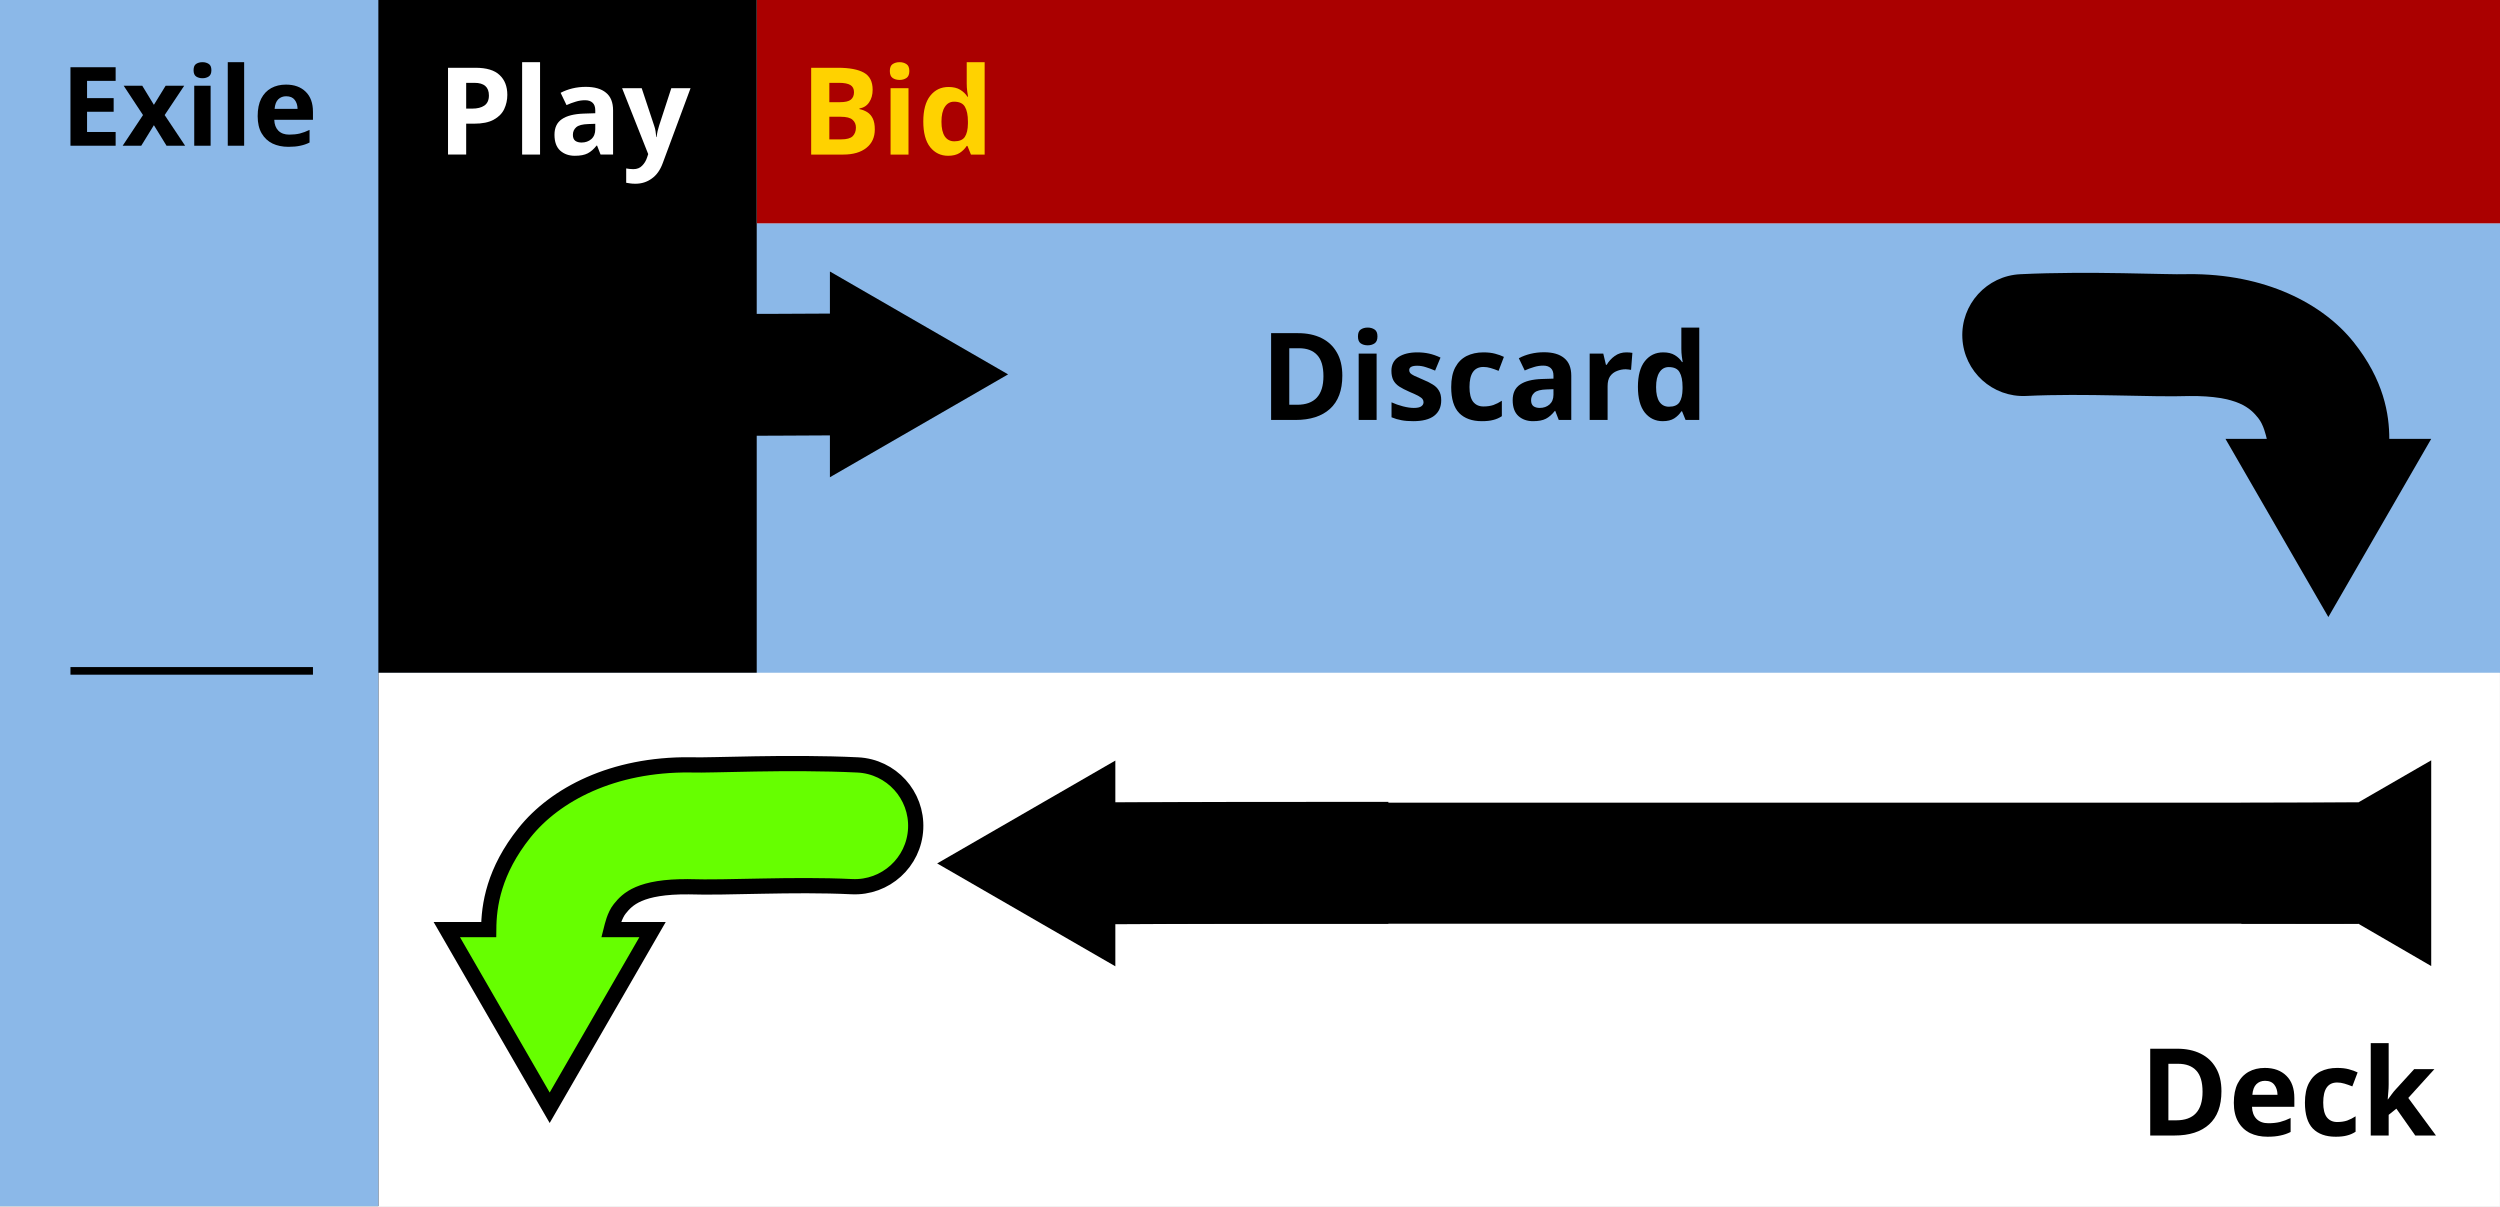
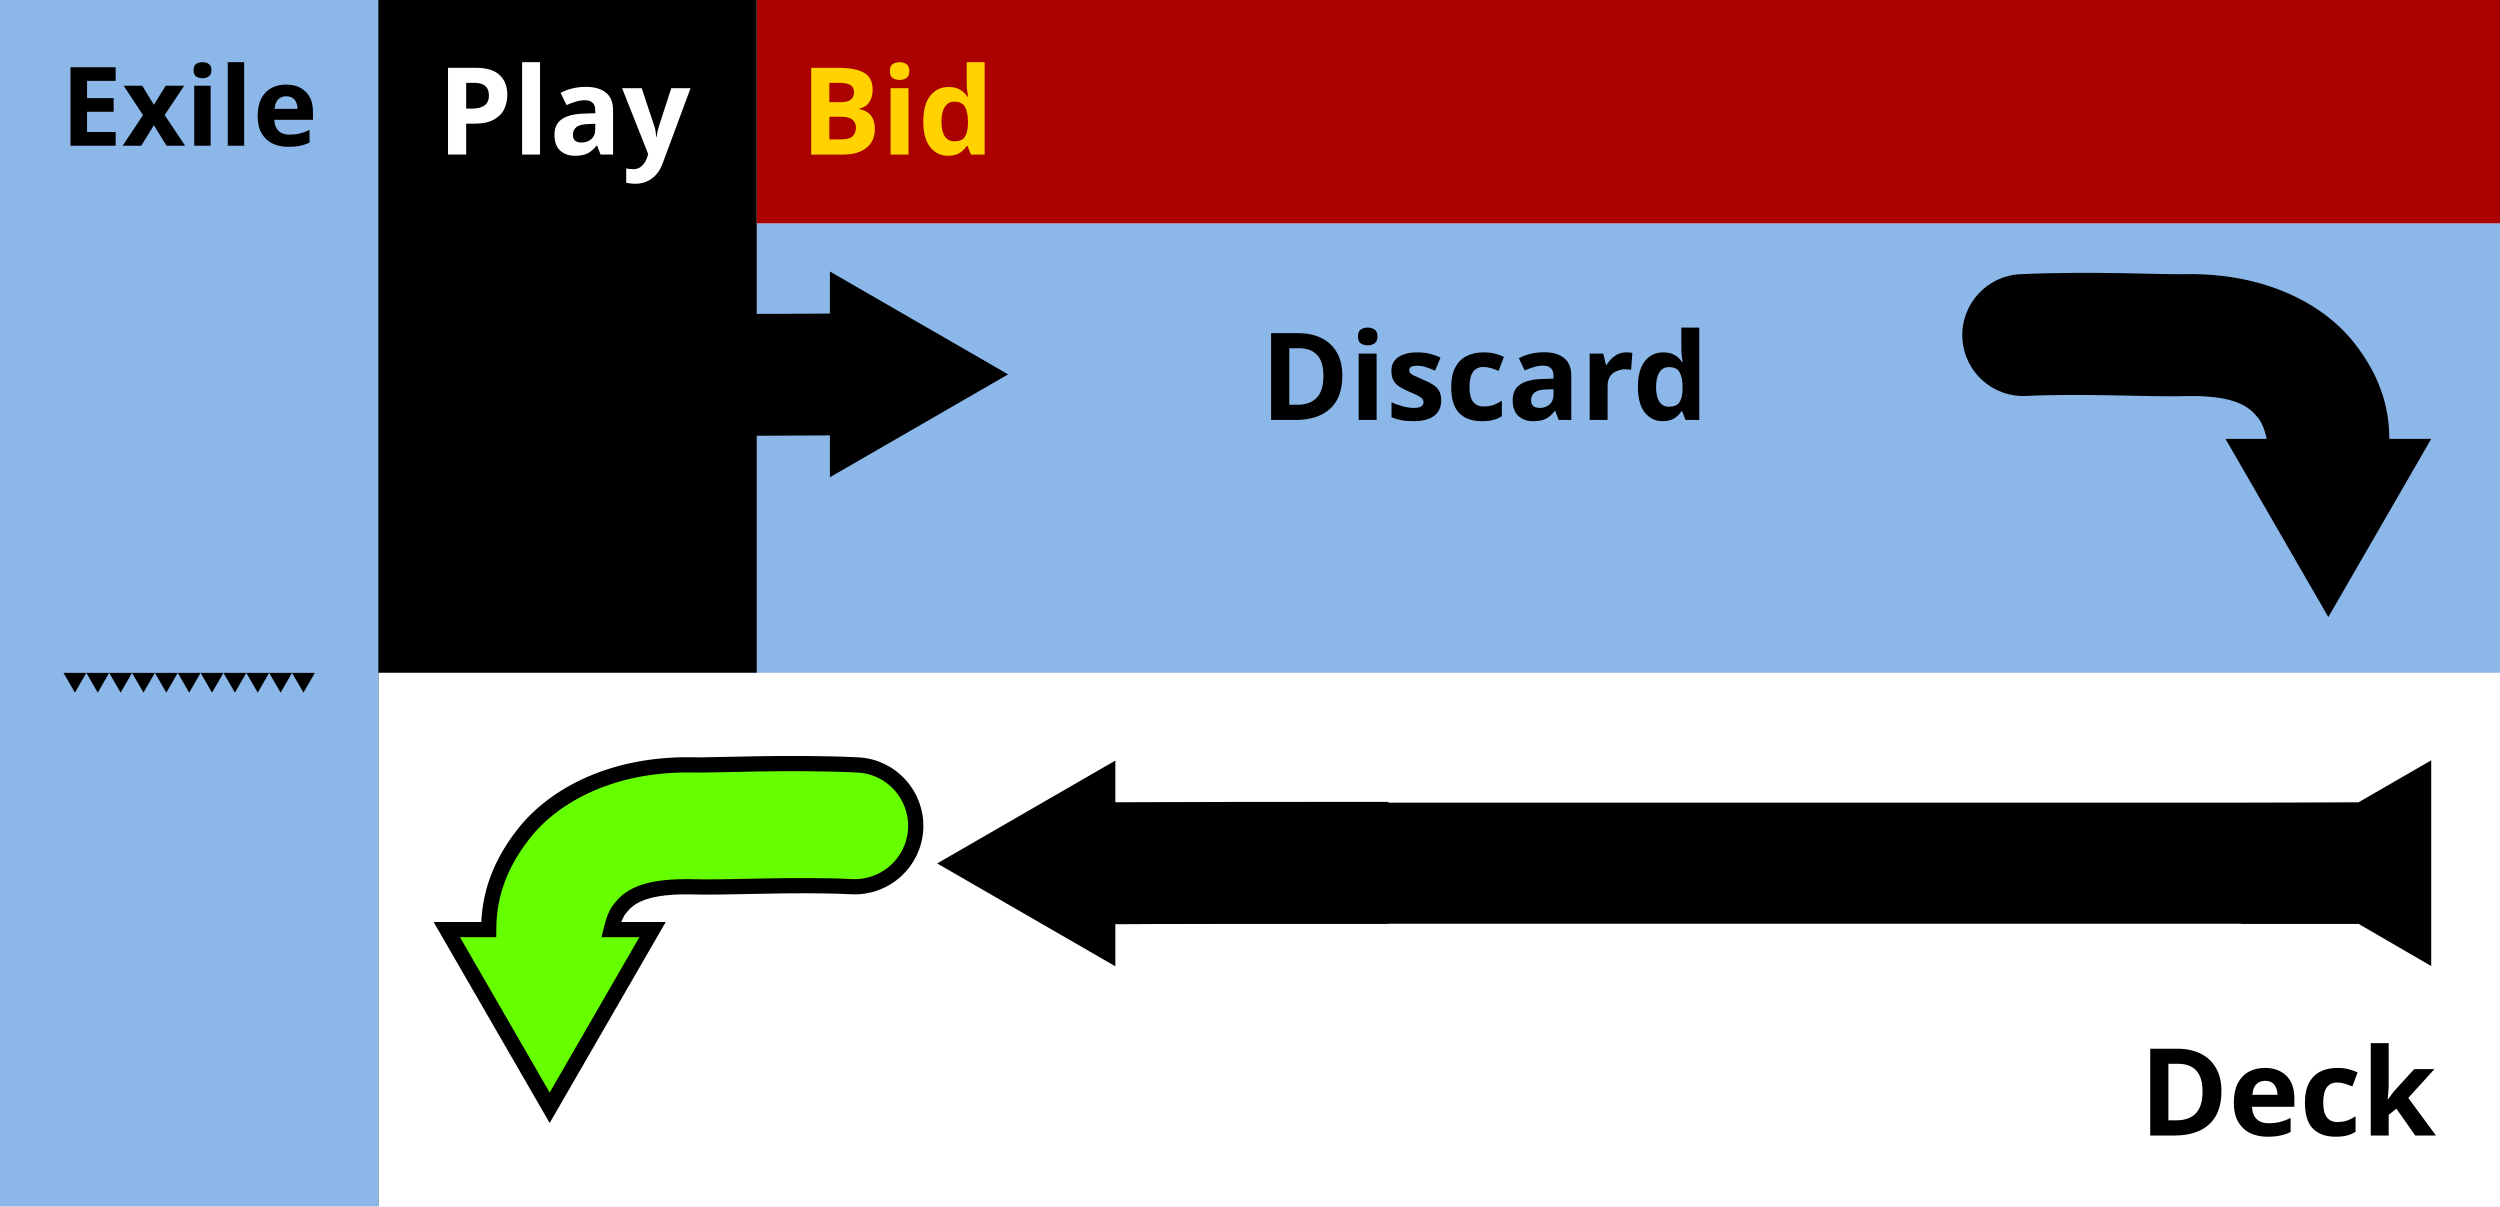
<svg xmlns="http://www.w3.org/2000/svg" width="1640.863" height="791.62" viewBox="0 0 1640.863 791.62" id="svg2" version="1.1" xml:space="preserve">
  <defs id="defs4">
    <rect x="-12.692" y="947.963" width="135.24" height="110.757" id="rect12" />
    <rect x="-34.844" y="892.002" width="169.05" height="137.572" id="rect13" />
    <rect x="-12.692" y="947.963" width="135.24" height="110.757" id="rect12-9" />
    <rect x="-34.844" y="892.002" width="169.05" height="137.572" id="rect13-3" />
  </defs>
  <g id="layer1" transform="translate(673.9812,-839.5225)">
    <rect transform="rotate(90)" y="-966.882" x="986.093" height="1640.863" width="295.049" id="rect4183-8-5-9-3-6-3-7-5-6-1-7-1-1-3-9-7-2-5-7-2-6-1-2-28-3" style="fill:#8bb8e8;fill-opacity:1;stroke:none;stroke-width:13.343;stroke-linecap:round;stroke-linejoin:round;stroke-miterlimit:4;stroke-dasharray:none;stroke-opacity:0.153" ry="0" />
    <rect transform="rotate(90)" y="-967.189" x="839.523" height="1144.502" width="146.571" id="rect4183-8-5-9-3-6-3-7-5-6-1-7-1-1-3-9-7-2-5-7-2-6-1-2-2" style="fill:#aa0000;fill-opacity:1;stroke:none;stroke-width:13.341;stroke-linecap:round;stroke-linejoin:miter;stroke-miterlimit:4;stroke-dasharray:none;stroke-opacity:1" ry="0" />
    <path id="path4788-2-6-6-3" style="fill:#ffffff;fill-opacity:1;stroke:none;stroke-width:22.727;stroke-dasharray:none;stroke-dashoffset:0;stroke-opacity:0.511" d="m -389.382,1020.038 116.943,67.518 -116.943,67.518 v -27.617 c -44.283,-0.307 -108.445,-0.364 -179.205,-0.336 v -79.982 c 71.001,-0.024 134.477,0.054 179.205,0.369 z" />
    <rect transform="rotate(90)" y="177.313" x="839.523" height="412.174" width="441.62" id="rect4183-8-5-9-3-6-3-7-5-6-1-7-1-1-3-9-7-2-5-7-2-6-1-2-28-9" style="fill:#000000;fill-opacity:1;stroke:none;stroke-width:10.739;stroke-linecap:round;stroke-linejoin:miter;stroke-miterlimit:4;stroke-dasharray:none;stroke-opacity:1" ry="0" />
    <rect transform="rotate(90)" y="-966.662" x="1281.143" height="1392.311" width="350" id="rect4183-8-5-9-3-6-3-7-5-6-1-7-1-1-3-9-7-2-5-7-2-6-1-2-28" style="fill:#ffffff;fill-opacity:1;stroke:none;stroke-width:13.344;stroke-linecap:round;stroke-linejoin:round;stroke-miterlimit:4;stroke-dasharray:none;stroke-opacity:0.153" ry="0" />
    <g id="g4546" transform="matrix(3.58096,0,0,2.224477,174.3997,-2078.988)" style="fill:#b3b3b3" />
    <g id="g4546-6" transform="matrix(3.58096,0,0,2.224477,-108.5463,-1702.538)" style="fill:#b3b3b3" />
    <g aria-label="SHIP" transform="matrix(0,0.7466666,-0.7466666,0,332.0652,467.4689)" id="text2762" style="font-weight:bold;font-size:85.77px;line-height:1.25;-inkscape-font-specification:'sans-serif, Bold';fill:#ffffff;stroke-width:1.339" />
    <g id="g4546-60" transform="matrix(3.58096,0,0,2.224477,174.3997,-1461.286)" style="fill:#b3b3b3" />
    <path id="path283-2-7" style="color:#000000;fill:#000000;fill-opacity:1;fill-rule:evenodd;stroke-width:2.2;stroke-linecap:round;-inkscape-stroke:none" d="m 854.218,1244.527 67.518,-116.945 h -27.514 v -0.566 0.566 c 0,-15.941 -3.445,-38.505 -23.508,-63.598 -20.063,-25.092 -57.894,-45.026 -108.689,-44.529 h -0.59 l -0.592,0.024 c -11.806,0.465 -62.808,-2.196 -108.807,0.022 a 40,40 0 0 0 -38.031,41.873 40,40 0 0 0 41.873,38.031 c 39.232,-1.887 81.819,0.929 107.117,0.05 -0.066,6e-4 -0.124,0 -0.19,0 l 1.182,-0.026 c -0.317,0.022 -0.67,0.022 -0.992,0.028 32.112,-0.279 40.172,8.163 45.232,14.492 3.54,4.428 4.996,11.297 5.59,13.635 h -27.115 z" />
    <g aria-label="SHIP" transform="matrix(0,0.7466667,-0.7466667,0,615.0112,708.7207)" id="text2762-8" style="font-weight:bold;font-size:85.77px;line-height:1.25;-inkscape-font-specification:'sans-serif, Bold';fill:#ffffff;stroke-width:1.339" />
    <g aria-label="Deck" transform="scale(0.9948168,1.00521)" id="text15701-9" style="font-weight:600;font-size:79.374px;line-height:1.25;font-family:FreeSans;-inkscape-font-specification:'FreeSans, Semi-Bold';stroke-width:1">
      <path d="m 788.136,1547.705 q 0,14.367 -8.175,21.669 -8.096,7.223 -22.78,7.223 h -16.034 v -56.673 h 17.78 q 8.89,0 15.399,3.175 6.588,3.175 10.16,9.366 3.651,6.112 3.651,15.24 z m -12.462,0.318 q 0,-9.445 -4.127,-13.811 -4.127,-4.445 -11.985,-4.445 h -6.429 v 36.909 h 5.159 q 17.383,0 17.383,-18.653 z" id="path13070" />
      <path d="m 816.79,1532.465 q 8.969,0 14.208,5.159 5.239,5.08 5.239,14.525 v 5.715 H 808.297 q 0.159,5 2.937,7.858 2.857,2.857 7.858,2.857 4.207,0 7.62,-0.794 3.413,-0.873 7.064,-2.619 v 9.128 q -3.175,1.587 -6.747,2.302 -3.492,0.794 -8.493,0.794 -6.509,0 -11.509,-2.381 -5.001,-2.461 -7.858,-7.382 -2.857,-4.921 -2.857,-12.382 0,-7.62 2.54,-12.62 2.619,-5.08 7.223,-7.62 4.604,-2.54 10.715,-2.54 z m 0.079,8.414 q -3.413,0 -5.715,2.222 -2.222,2.223 -2.619,6.906 h 16.589 q -0.079,-3.969 -2.064,-6.509 -1.984,-2.619 -6.191,-2.619 z" id="path13072" />
      <path d="m 863.462,1577.39 q -9.684,0 -15.002,-5.318 -5.239,-5.397 -5.239,-16.907 0,-7.937 2.699,-12.938 2.699,-5 7.461,-7.382 4.842,-2.381 11.112,-2.381 4.445,0 7.699,0.873 3.334,0.873 5.794,2.064 l -3.492,9.128 q -2.778,-1.111 -5.239,-1.826 -2.381,-0.714 -4.762,-0.714 -9.207,0 -9.207,13.097 0,6.509 2.381,9.604 2.461,3.096 6.826,3.096 3.731,0 6.588,-0.953 2.857,-1.032 5.556,-2.778 v 10.081 q -2.699,1.746 -5.715,2.461 -2.937,0.794 -7.461,0.794 z" id="path13074" />
      <path d="m 898.466,1543.26 q 0,2.461 -0.238,4.921 -0.159,2.381 -0.397,4.842 h 0.159 q 1.191,-1.667 2.461,-3.334 1.27,-1.746 2.699,-3.254 l 12.144,-13.176 h 13.335 l -17.224,18.812 18.256,24.526 h -13.652 l -12.462,-17.542 -5.08,4.048 v 13.494 H 886.639 v -60.324 h 11.827 z" id="path13076" />
    </g>
    <g aria-label="Play" transform="matrix(0.9948168,0,0,1.00521,248.3342,-645.2419)" id="text15701-9-5" style="font-weight:600;font-size:79.374px;line-height:1.25;font-family:FreeSans;-inkscape-font-specification:'FreeSans, Semi-Bold';fill:#ffffff;stroke-width:1">
      <path d="m -613.439,1521.32 q 10.954,0 15.954,4.762 5.08,4.683 5.08,12.938 0,4.921 -2.064,9.287 -2.064,4.286 -6.906,6.905 -4.762,2.619 -13.017,2.619 h -5.159 v 20.161 h -11.985 v -56.673 z m -0.635,9.842 h -5.477 v 16.827 h 3.969 q 5.08,0 8.017,-1.984 3.016,-2.064 3.016,-6.588 0,-8.255 -9.525,-8.255 z" id="path13110" style="fill:#ffffff" />
      <path d="m -570.815,1577.993 h -11.827 v -60.324 h 11.827 z" id="path13112" style="fill:#ffffff" />
      <path d="m -540.653,1533.782 q 8.731,0 13.335,3.81 4.683,3.731 4.683,11.509 v 28.892 h -8.255 l -2.302,-5.874 h -0.318 q -2.778,3.492 -5.874,5.08 -3.096,1.587 -8.493,1.587 -5.794,0 -9.604,-3.334 -3.81,-3.413 -3.81,-10.398 0,-6.905 4.842,-10.16 4.842,-3.334 14.525,-3.651 l 7.541,-0.238 v -1.905 q 0,-3.413 -1.826,-5 -1.746,-1.587 -4.921,-1.587 -3.175,0 -6.191,0.953 -3.016,0.873 -6.032,2.222 l -3.889,-8.017 q 3.492,-1.826 7.699,-2.857 4.286,-1.032 8.89,-1.032 z m 1.667,24.288 q -5.715,0.159 -7.937,2.064 -2.222,1.905 -2.222,5 0,2.699 1.587,3.889 1.587,1.111 4.127,1.111 3.81,0 6.429,-2.223 2.619,-2.302 2.619,-6.429 v -3.572 z" id="path13114" style="fill:#ffffff" />
      <path d="m -516.682,1534.655 h 12.938 l 8.175,24.368 q 0.635,1.746 0.952,3.651 0.317,1.826 0.476,3.889 h 0.238 q 0.238,-2.064 0.635,-3.889 0.476,-1.905 1.032,-3.651 l 8.017,-24.368 h 12.7 l -18.335,48.894 q -2.461,6.747 -7.223,10.081 -4.683,3.413 -10.874,3.413 -1.984,0 -3.492,-0.238 -1.429,-0.159 -2.54,-0.397 v -9.366 q 0.873,0.159 2.064,0.318 1.27,0.159 2.619,0.159 3.731,0 5.874,-2.302 2.222,-2.223 3.254,-5.397 l 0.714,-2.143 z" id="path13116" style="fill:#ffffff" />
    </g>
    <g aria-label="Bid" transform="matrix(0.9948168,0,0,1.00521,486.6892,-3.3155945e-4)" id="text15701-9-8" style="font-weight:600;font-size:79.374px;line-height:1.25;font-family:FreeSans;-inkscape-font-specification:'FreeSans, Semi-Bold';fill:#ffd200;stroke-width:1">
      <path d="m -613.916,879.423 q 11.35,0 17.145,3.175 5.794,3.175 5.794,11.192 0,4.842 -2.302,8.175 -2.222,3.334 -6.429,4.048 v 0.397 q 2.857,0.556 5.159,1.984 2.302,1.429 3.651,4.127 1.349,2.699 1.349,7.144 0,7.699 -5.556,12.065 -5.556,4.366 -15.24,4.366 h -21.193 v -56.673 z m 1.349,22.463 q 5.239,0 7.223,-1.667 2.064,-1.667 2.064,-4.842 0,-3.254 -2.381,-4.683 -2.381,-1.429 -7.541,-1.429 h -6.35 v 12.62 z m -6.985,9.525 v 14.764 h 7.858 q 5.397,0 7.541,-2.064 2.143,-2.143 2.143,-5.636 0,-3.175 -2.222,-5.08 -2.143,-1.984 -7.858,-1.984 z" id="path13094" />
      <path d="m -573.197,875.772 q 2.619,0 4.524,1.27 1.905,1.191 1.905,4.524 0,3.254 -1.905,4.524 -1.905,1.27 -4.524,1.27 -2.699,0 -4.604,-1.27 -1.826,-1.27 -1.826,-4.524 0,-3.334 1.826,-4.524 1.905,-1.27 4.604,-1.27 z m 5.874,16.986 v 43.338 h -11.827 v -43.338 z" id="path13096" />
      <path d="m -541.21,936.89 q -7.223,0 -11.827,-5.636 -4.524,-5.715 -4.524,-16.748 0,-11.112 4.604,-16.827 4.604,-5.715 12.065,-5.715 4.683,0 7.699,1.826 3.016,1.826 4.762,4.524 h 0.397 q -0.238,-1.27 -0.556,-3.651 -0.318,-2.461 -0.318,-5.001 v -13.89 h 11.827 v 60.324 h -9.049 l -2.302,-5.636 h -0.476 q -1.746,2.699 -4.683,4.604 -2.937,1.826 -7.62,1.826 z m 4.127,-9.445 q 4.921,0 6.906,-2.857 1.984,-2.937 2.064,-8.731 v -1.27 q 0,-6.35 -1.984,-9.684 -1.905,-3.334 -7.144,-3.334 -3.889,0 -6.112,3.413 -2.222,3.334 -2.222,9.684 0,6.35 2.222,9.604 2.222,3.175 6.271,3.175 z" id="path13098" />
    </g>
    <g aria-label="Discard" transform="matrix(0.9948168,0,0,1.00521,169.9602,0)" id="text15701-9-8-9" style="font-weight:600;font-size:79.374px;line-height:1.25;font-family:FreeSans;-inkscape-font-specification:'FreeSans, Semi-Bold';stroke-width:1">
      <path d="m 37.281,1080.489 q 0,14.367 -8.176,21.669 -8.096,7.223 -22.78,7.223 H -9.708 v -56.673 H 8.072 q 8.89,0 15.399,3.175 6.588,3.175 10.16,9.366 3.651,6.112 3.651,15.24 z m -12.462,0.318 q 0,-9.445 -4.127,-13.811 -4.127,-4.445 -11.985,-4.445 h -6.429 v 36.909 h 5.159 q 17.383,0 17.383,-18.653 z" id="path13079" />
      <path d="m 54.029,1049.057 q 2.619,0 4.524,1.27 1.905,1.191 1.905,4.524 0,3.254 -1.905,4.524 -1.905,1.27 -4.524,1.27 -2.699,0 -4.604,-1.27 -1.826,-1.27 -1.826,-4.524 0,-3.334 1.826,-4.524 1.905,-1.27 4.604,-1.27 z m 5.874,16.986 v 43.338 H 48.076 v -43.338 z" id="path13081" />
      <path d="m 102.527,1096.523 q 0,6.588 -4.683,10.16 -4.604,3.492 -13.811,3.492 -4.524,0 -7.779,-0.635 -3.254,-0.556 -6.509,-1.905 v -9.763 q 3.492,1.587 7.541,2.619 4.048,1.032 7.144,1.032 3.492,0 4.921,-1.032 1.508,-1.032 1.508,-2.699 0,-1.111 -0.635,-1.984 -0.556,-0.873 -2.54,-1.984 -1.984,-1.111 -6.191,-2.857 -4.048,-1.746 -6.667,-3.413 -2.619,-1.746 -3.889,-4.127 -1.27,-2.461 -1.27,-6.112 0,-6.032 4.683,-9.049 4.683,-3.016 12.462,-3.016 4.048,0 7.699,0.794 3.651,0.794 7.541,2.619 l -3.572,8.493 q -3.175,-1.349 -6.032,-2.222 -2.857,-0.953 -5.794,-0.953 -5.239,0 -5.239,2.857 0,1.032 0.635,1.905 0.714,0.794 2.619,1.746 1.984,0.953 5.794,2.54 3.731,1.508 6.429,3.175 2.699,1.587 4.127,4.048 1.508,2.381 1.508,6.271 z" id="path13083" />
      <path d="m 129.355,1110.175 q -9.684,0 -15.002,-5.318 -5.239,-5.397 -5.239,-16.907 0,-7.937 2.699,-12.938 2.699,-5 7.461,-7.382 4.842,-2.381 11.112,-2.381 4.445,0 7.699,0.873 3.334,0.873 5.794,2.064 l -3.492,9.128 q -2.778,-1.111 -5.239,-1.826 -2.381,-0.714 -4.762,-0.714 -9.207,0 -9.207,13.097 0,6.509 2.381,9.604 2.461,3.096 6.826,3.096 3.731,0 6.588,-0.953 2.857,-1.032 5.556,-2.778 v 10.081 q -2.699,1.746 -5.715,2.461 -2.937,0.794 -7.461,0.794 z" id="path13085" />
      <path d="m 170.312,1065.17 q 8.731,0 13.335,3.81 4.683,3.731 4.683,11.509 v 28.892 h -8.255 l -2.302,-5.874 h -0.318 q -2.778,3.493 -5.874,5.08 -3.096,1.587 -8.493,1.587 -5.794,0 -9.604,-3.334 -3.81,-3.413 -3.81,-10.398 0,-6.905 4.842,-10.16 4.842,-3.334 14.525,-3.651 l 7.541,-0.238 v -1.905 q 0,-3.413 -1.826,-5 -1.746,-1.587 -4.921,-1.587 -3.175,0 -6.191,0.953 -3.016,0.873 -6.032,2.223 l -3.889,-8.017 q 3.492,-1.826 7.699,-2.857 4.286,-1.032 8.89,-1.032 z m 1.667,24.288 q -5.715,0.159 -7.937,2.064 -2.222,1.905 -2.222,5 0,2.699 1.587,3.889 1.587,1.111 4.127,1.111 3.81,0 6.429,-2.223 2.619,-2.302 2.619,-6.429 v -3.572 z" id="path13087" />
      <path d="m 224.683,1065.249 q 0.873,0 2.064,0.079 1.191,0.079 1.905,0.238 l -0.873,11.112 q -0.556,-0.159 -1.667,-0.238 -1.032,-0.159 -1.826,-0.159 -3.016,0 -5.794,1.111 -2.778,1.032 -4.524,3.413 -1.667,2.381 -1.667,6.509 v 22.066 h -11.827 v -43.338 h 8.969 l 1.746,7.302 h 0.556 q 1.905,-3.334 5.239,-5.715 3.334,-2.381 7.699,-2.381 z" id="path13089" />
      <path d="m 248.654,1110.175 q -7.223,0 -11.827,-5.636 -4.524,-5.715 -4.524,-16.748 0,-11.112 4.604,-16.827 4.604,-5.715 12.065,-5.715 4.683,0 7.699,1.826 3.016,1.826 4.762,4.524 h 0.397 q -0.238,-1.27 -0.556,-3.651 -0.318,-2.461 -0.318,-5.001 v -13.89 h 11.827 v 60.324 h -9.049 l -2.302,-5.636 h -0.476 q -1.746,2.699 -4.683,4.604 -2.937,1.826 -7.62,1.826 z m 4.127,-9.445 q 4.921,0 6.906,-2.857 1.984,-2.937 2.064,-8.731 v -1.27 q 0,-6.35 -1.984,-9.684 -1.905,-3.334 -7.144,-3.334 -3.889,0 -6.112,3.413 -2.222,3.334 -2.222,9.684 0,6.35 2.222,9.604 2.222,3.175 6.271,3.175 z" id="path13091" />
    </g>
    <path id="path283-2" style="color:#000000;fill:#66ff00;fill-opacity:1;fill-rule:evenodd;stroke:#000000;stroke-width:10;stroke-linecap:round;stroke-dasharray:none" d="m -313.204,1566.604 -67.518,-116.945 h 27.514 l 0.008,-0.566 -0.004,0.566 c 0,-15.941 3.445,-38.505 23.508,-63.598 20.063,-25.092 57.894,-45.026 108.689,-44.529 h 0.59 l 0.592,0.024 c 11.806,0.465 62.808,-2.196 108.807,0.022 a 40,40 0 0 1 38.031,41.873 40,40 0 0 1 -41.873,38.031 c -39.232,-1.887 -81.819,0.929 -107.117,0.05 0.066,6e-4 0.123,0 0.189,0 l -1.182,-0.026 c 0.317,0.022 0.67,0.022 0.992,0.028 -32.112,-0.279 -40.172,8.163 -45.232,14.492 -3.54,4.428 -4.996,11.297 -5.59,13.635 h 27.115 z" />
    <path id="path4788-2-6-6" style="fill:#000000;fill-opacity:1;stroke:none;stroke-width:22.727;stroke-dasharray:none;stroke-dashoffset:0;stroke-opacity:0.511" d="m 58.066,1338.715 -116.943,67.518 116.943,67.518 v -27.617 c 44.283,-0.307 108.445,-0.364 179.205,-0.336 v -79.982 c -71.001,-0.024 -134.477,0.054 -179.205,0.369 z" />
    <path id="path4788-2-6-7" style="fill:#000000;fill-opacity:1;stroke:none;stroke-width:22.727;stroke-dasharray:none;stroke-dashoffset:0;stroke-opacity:0.511" d="m 921.735,1338.557 -47.869,27.637 c -19.999,0.172 -46.239,0.272 -77.014,0.324 l 0.278,79.279 c 30.74,-0.056 56.344,0.174 76.736,0 l 47.869,27.795 z" />
    <rect style="fill:#000000;stroke-width:13.344;stroke-linecap:round;stroke-opacity:0.153" id="rect630" width="816.46" height="79.445" x="57.406" y="1366.352" />
    <rect transform="rotate(90)" y="425.647" x="839.523" height="248.334" width="791.62" id="rect4183-8-5-9-3-6-3-7-5-6-1-7-1-1-3-9-7-2-5-7-2-6-1-2-28-9-3" style="fill:#000000;fill-opacity:1;stroke:none;stroke-width:10.789;stroke-linecap:round;stroke-linejoin:miter;stroke-miterlimit:4;stroke-dasharray:none;stroke-opacity:1" ry="0" />
    <rect transform="rotate(90)" y="425.647" x="839.523" height="248.334" width="791.62" id="rect4183-8-5-9-3-6-3-7-5-6-1-7-1-1-3-9-7-2-5-7-2-6-1-2-28-9-3-2" style="fill:#8bb8e8;fill-opacity:1;stroke:none;stroke-width:10.789;stroke-linecap:round;stroke-linejoin:miter;stroke-miterlimit:4;stroke-dasharray:none;stroke-opacity:1" ry="0" />
    <g id="g5896-4-67" transform="translate(-2663.756,-10065.069)" />
    <g aria-label="Play" transform="matrix(0.9948168,0,0,1.00521,-80.26531,-246.4343)" id="text15701-9-5-5-1-4" style="font-weight:600;font-size:79.374px;line-height:1.25;font-family:FreeSans;-inkscape-font-specification:'FreeSans, Semi-Bold';fill:#000000;fill-opacity:1;stroke-width:1">
      <g aria-label="Exile" transform="scale(1.00521,0.9948168)" id="text2388-9" style="font-weight:bold;font-size:72.152px;font-family:'Atkinson Hyperlegible Next';-inkscape-font-specification:'Atkinson Hyperlegible Next Bold';fill:#000000;fill-opacity:1;stroke-width:4.153">
        <path d="m -517.818,1181.605 h -29.655 v -51.517 h 29.655 v 8.947 h -18.76 v 11.328 h 17.461 v 8.947 h -17.461 v 13.276 h 18.76 z" style="font-family:'Noto Sans';-inkscape-font-specification:'Noto Sans, Bold';fill:#000000;fill-opacity:1" id="path5703" />
        <path d="m -499.853,1161.474 -12.699,-19.265 h 12.194 l 7.648,12.555 7.72,-12.555 h 12.194 l -12.843,19.265 13.42,20.131 h -12.194 l -8.298,-13.492 -8.298,13.492 h -12.194 z" style="font-family:'Noto Sans';-inkscape-font-specification:'Noto Sans, Bold';fill:#000000;fill-opacity:1" id="path5705" />
        <path d="m -460.818,1126.769 q 2.381,0 4.113,1.154 1.732,1.082 1.732,4.113 0,2.958 -1.732,4.113 -1.732,1.154 -4.113,1.154 -2.453,0 -4.185,-1.154 -1.659,-1.155 -1.659,-4.113 0,-3.03 1.659,-4.113 1.732,-1.154 4.185,-1.154 z m 5.339,15.441 v 39.395 h -10.751 v -39.395 z" style="font-family:'Noto Sans';-inkscape-font-specification:'Noto Sans, Bold';fill:#000000;fill-opacity:1" id="path5707" />
        <path d="m -433.472,1181.605 h -10.751 v -54.836 h 10.751 z" style="font-family:'Noto Sans';-inkscape-font-specification:'Noto Sans, Bold';fill:#000000;fill-opacity:1" id="path5709" />
        <path d="m -405.982,1141.488 q 8.153,0 12.915,4.69 4.762,4.618 4.762,13.204 v 5.195 h -25.398 q 0.144,4.546 2.67,7.143 2.597,2.598 7.143,2.598 3.824,0 6.927,-0.722 3.103,-0.794 6.422,-2.381 v 8.297 q -2.886,1.443 -6.133,2.092 -3.175,0.722 -7.72,0.722 -5.916,0 -10.462,-2.164 -4.546,-2.237 -7.143,-6.71 -2.597,-4.473 -2.597,-11.256 0,-6.927 2.309,-11.472 2.381,-4.618 6.566,-6.927 4.185,-2.309 9.741,-2.309 z m 0.072,7.648 q -3.103,0 -5.195,2.02 -2.02,2.02 -2.381,6.277 h 15.08 q -0.072,-3.608 -1.876,-5.917 -1.804,-2.381 -5.628,-2.381 z" style="font-family:'Noto Sans';-inkscape-font-specification:'Noto Sans, Bold';fill:#000000;fill-opacity:1" id="path5711" />
      </g>
    </g>
    <g aria-label="5" transform="matrix(1.153349,0,0,1.165399,-541.705,349.6845)" id="text15701-9-5-5-3-5-5-5-50" style="font-weight:600;font-size:53.333px;font-family:FreeSans;-inkscape-font-specification:'FreeSans, Semi-Bold';fill:#000000;stroke-width:1" />
    <path id="path4788-2-6-6-6" style="fill:#000000;fill-opacity:1;stroke:none;stroke-width:22.727;stroke-dasharray:none;stroke-dashoffset:0;stroke-opacity:0.511" d="m -129.27,1152.758 116.943,-67.518 -116.943,-67.518 v 27.617 c -44.283,0.307 -108.445,0.364 -179.205,0.336 v 79.982 c 71.001,0.024 134.477,-0.052 179.205,-0.369 z" />
-     <path style="fill:none;stroke:#000000;stroke-width:5;stroke-dasharray:none" d="m -627.738,1279.853 h 159.168" id="path2153" />
+     <g id="g1306" transform="translate(-4.051263,-31.17485)">
+       <path style="fill:#000000;fill-opacity:1;stroke-width:4.923;stroke-linecap:round;stroke-dasharray:none;stroke-opacity:0" id="path41847-15-7-4-5" d="m 689.605,474.572 -36.922,-63.95 73.843,0 z" transform="matrix(0.2031325,0,0,0.2031325,-760.8441,1228.907)" />
+       <path style="fill:#000000;fill-opacity:1;stroke-width:4.923;stroke-linecap:round;stroke-dasharray:none;stroke-opacity:0" id="path41847-15-7-4-5-3" d="m 689.605,474.572 -36.922,-63.95 73.843,0 z" transform="matrix(0.2031325,0,0,0.2031325,-745.8441,1228.907)" />
+       <path style="fill:#000000;fill-opacity:1;stroke-width:4.923;stroke-linecap:round;stroke-dasharray:none;stroke-opacity:0" id="path41847-15-7-4-5-3-6" d="m 689.605,474.572 -36.922,-63.95 73.843,0 z" transform="matrix(0.2031325,0,0,0.2031325,-730.8441,1228.907)" />
+       <path style="fill:#000000;fill-opacity:1;stroke-width:4.923;stroke-linecap:round;stroke-dasharray:none;stroke-opacity:0" id="path41847-15-7-4-5-3-7" d="m 689.605,474.572 -36.922,-63.95 73.843,0 z" transform="matrix(0.2031325,0,0,0.2031325,-715.8441,1228.907)" />
+       <path style="fill:#000000;fill-opacity:1;stroke-width:4.923;stroke-linecap:round;stroke-dasharray:none;stroke-opacity:0" id="path41847-15-7-4-5-3-5" d="m 689.605,474.572 -36.922,-63.95 73.843,0 z" transform="matrix(0.2031325,0,0,0.2031325,-700.8441,1228.907)" />
+       <path style="fill:#000000;fill-opacity:1;stroke-width:4.923;stroke-linecap:round;stroke-dasharray:none;stroke-opacity:0" id="path41847-15-7-4-5-3-3" d="m 689.605,474.572 -36.922,-63.95 73.843,0 z" transform="matrix(0.2031325,0,0,0.2031325,-685.8441,1228.907)" />
+       <path style="fill:#000000;fill-opacity:1;stroke-width:4.923;stroke-linecap:round;stroke-dasharray:none;stroke-opacity:0" id="path41847-15-7-4-5-3-2" d="m 689.605,474.572 -36.922,-63.95 73.843,0 z" transform="matrix(0.2031325,0,0,0.2031325,-670.8441,1228.907)" />
+       <path style="fill:#000000;fill-opacity:1;stroke-width:4.923;stroke-linecap:round;stroke-dasharray:none;stroke-opacity:0" id="path41847-15-7-4-5-3-9" d="m 689.605,474.572 -36.922,-63.95 73.843,0 z" transform="matrix(0.2031325,0,0,0.2031325,-655.8441,1228.907)" />
+       <path style="fill:#000000;fill-opacity:1;stroke-width:4.923;stroke-linecap:round;stroke-dasharray:none;stroke-opacity:0" id="path41847-15-7-4-5-3-1" d="m 689.605,474.572 -36.922,-63.95 73.843,0 z" transform="matrix(0.2031325,0,0,0.2031325,-640.8441,1228.907)" />
+       <path style="fill:#000000;fill-opacity:1;stroke-width:4.923;stroke-linecap:round;stroke-dasharray:none;stroke-opacity:0" id="path41847-15-7-4-5-3-27" d="m 689.605,474.572 -36.922,-63.95 73.843,0 z" transform="matrix(0.2031325,0,0,0.2031325,-610.8441,1228.907)" />
+       <path style="fill:#000000;fill-opacity:1;stroke-width:4.923;stroke-linecap:round;stroke-dasharray:none;stroke-opacity:0" id="path41847-15-7-4-5-3-0" d="m 689.605,474.572 -36.922,-63.95 73.843,0 z" transform="matrix(0.2031325,0,0,0.2031325,-625.8441,1228.907)" />
+     </g>
  </g>
</svg>
